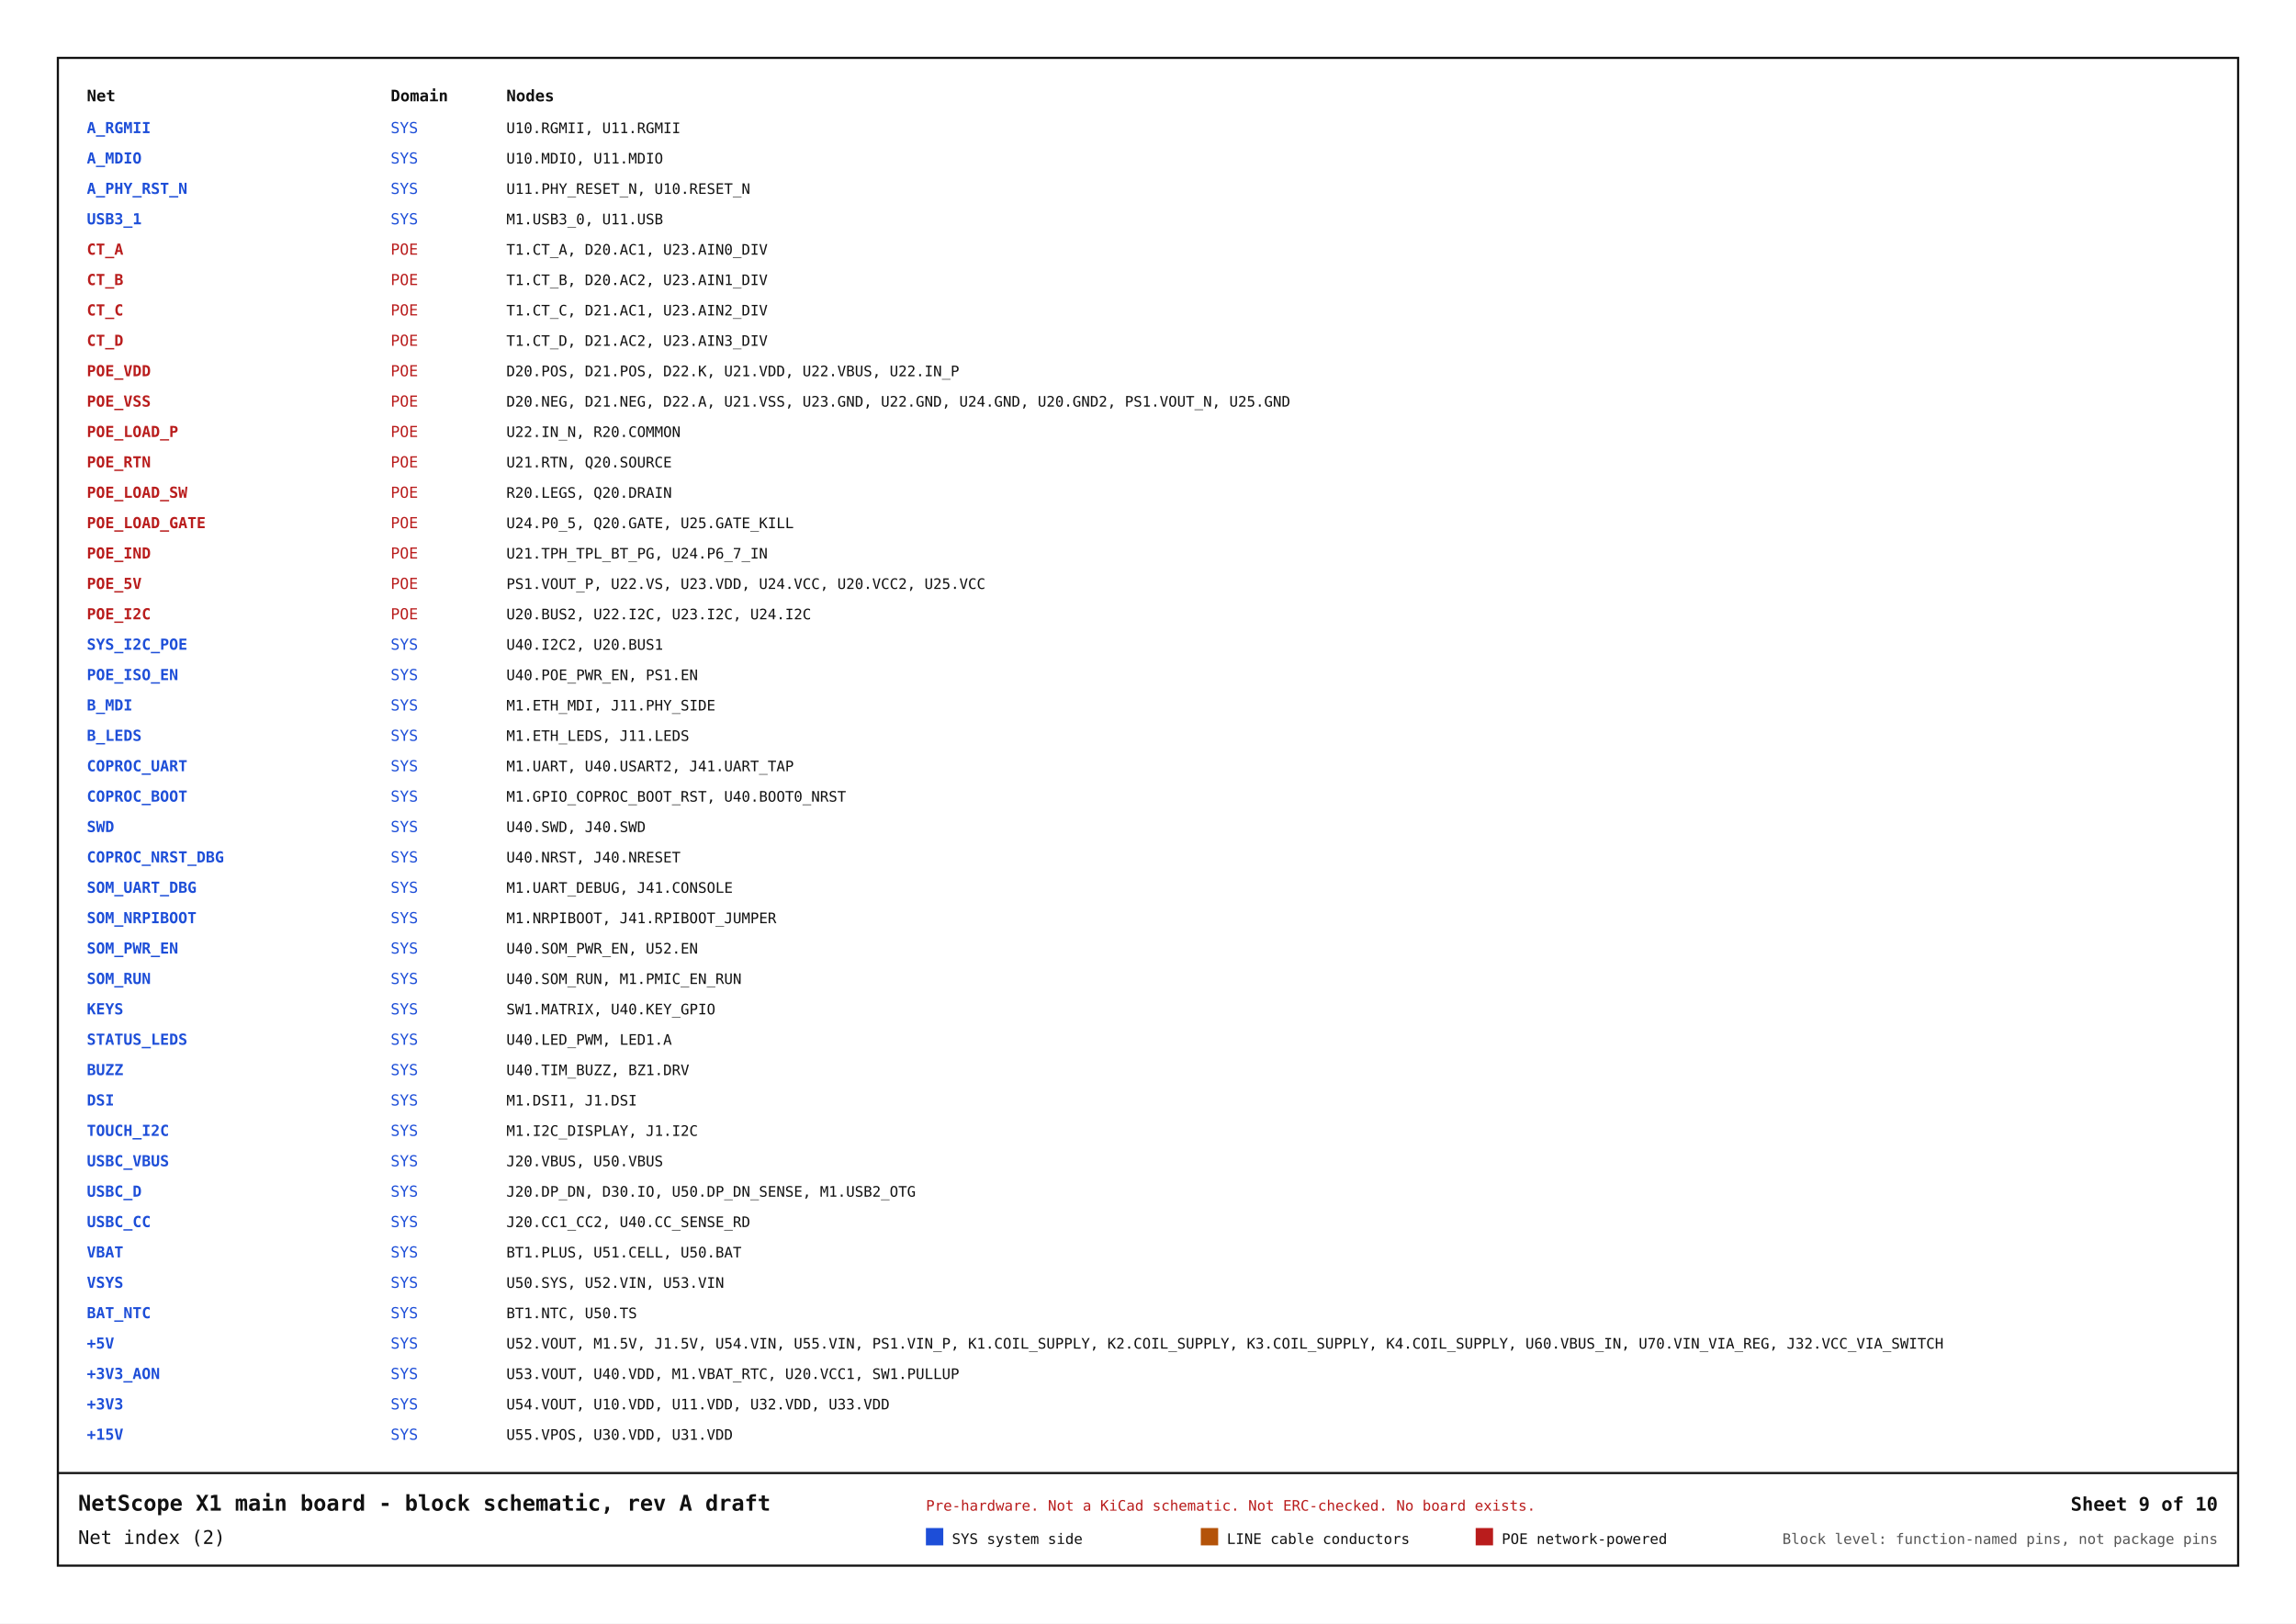
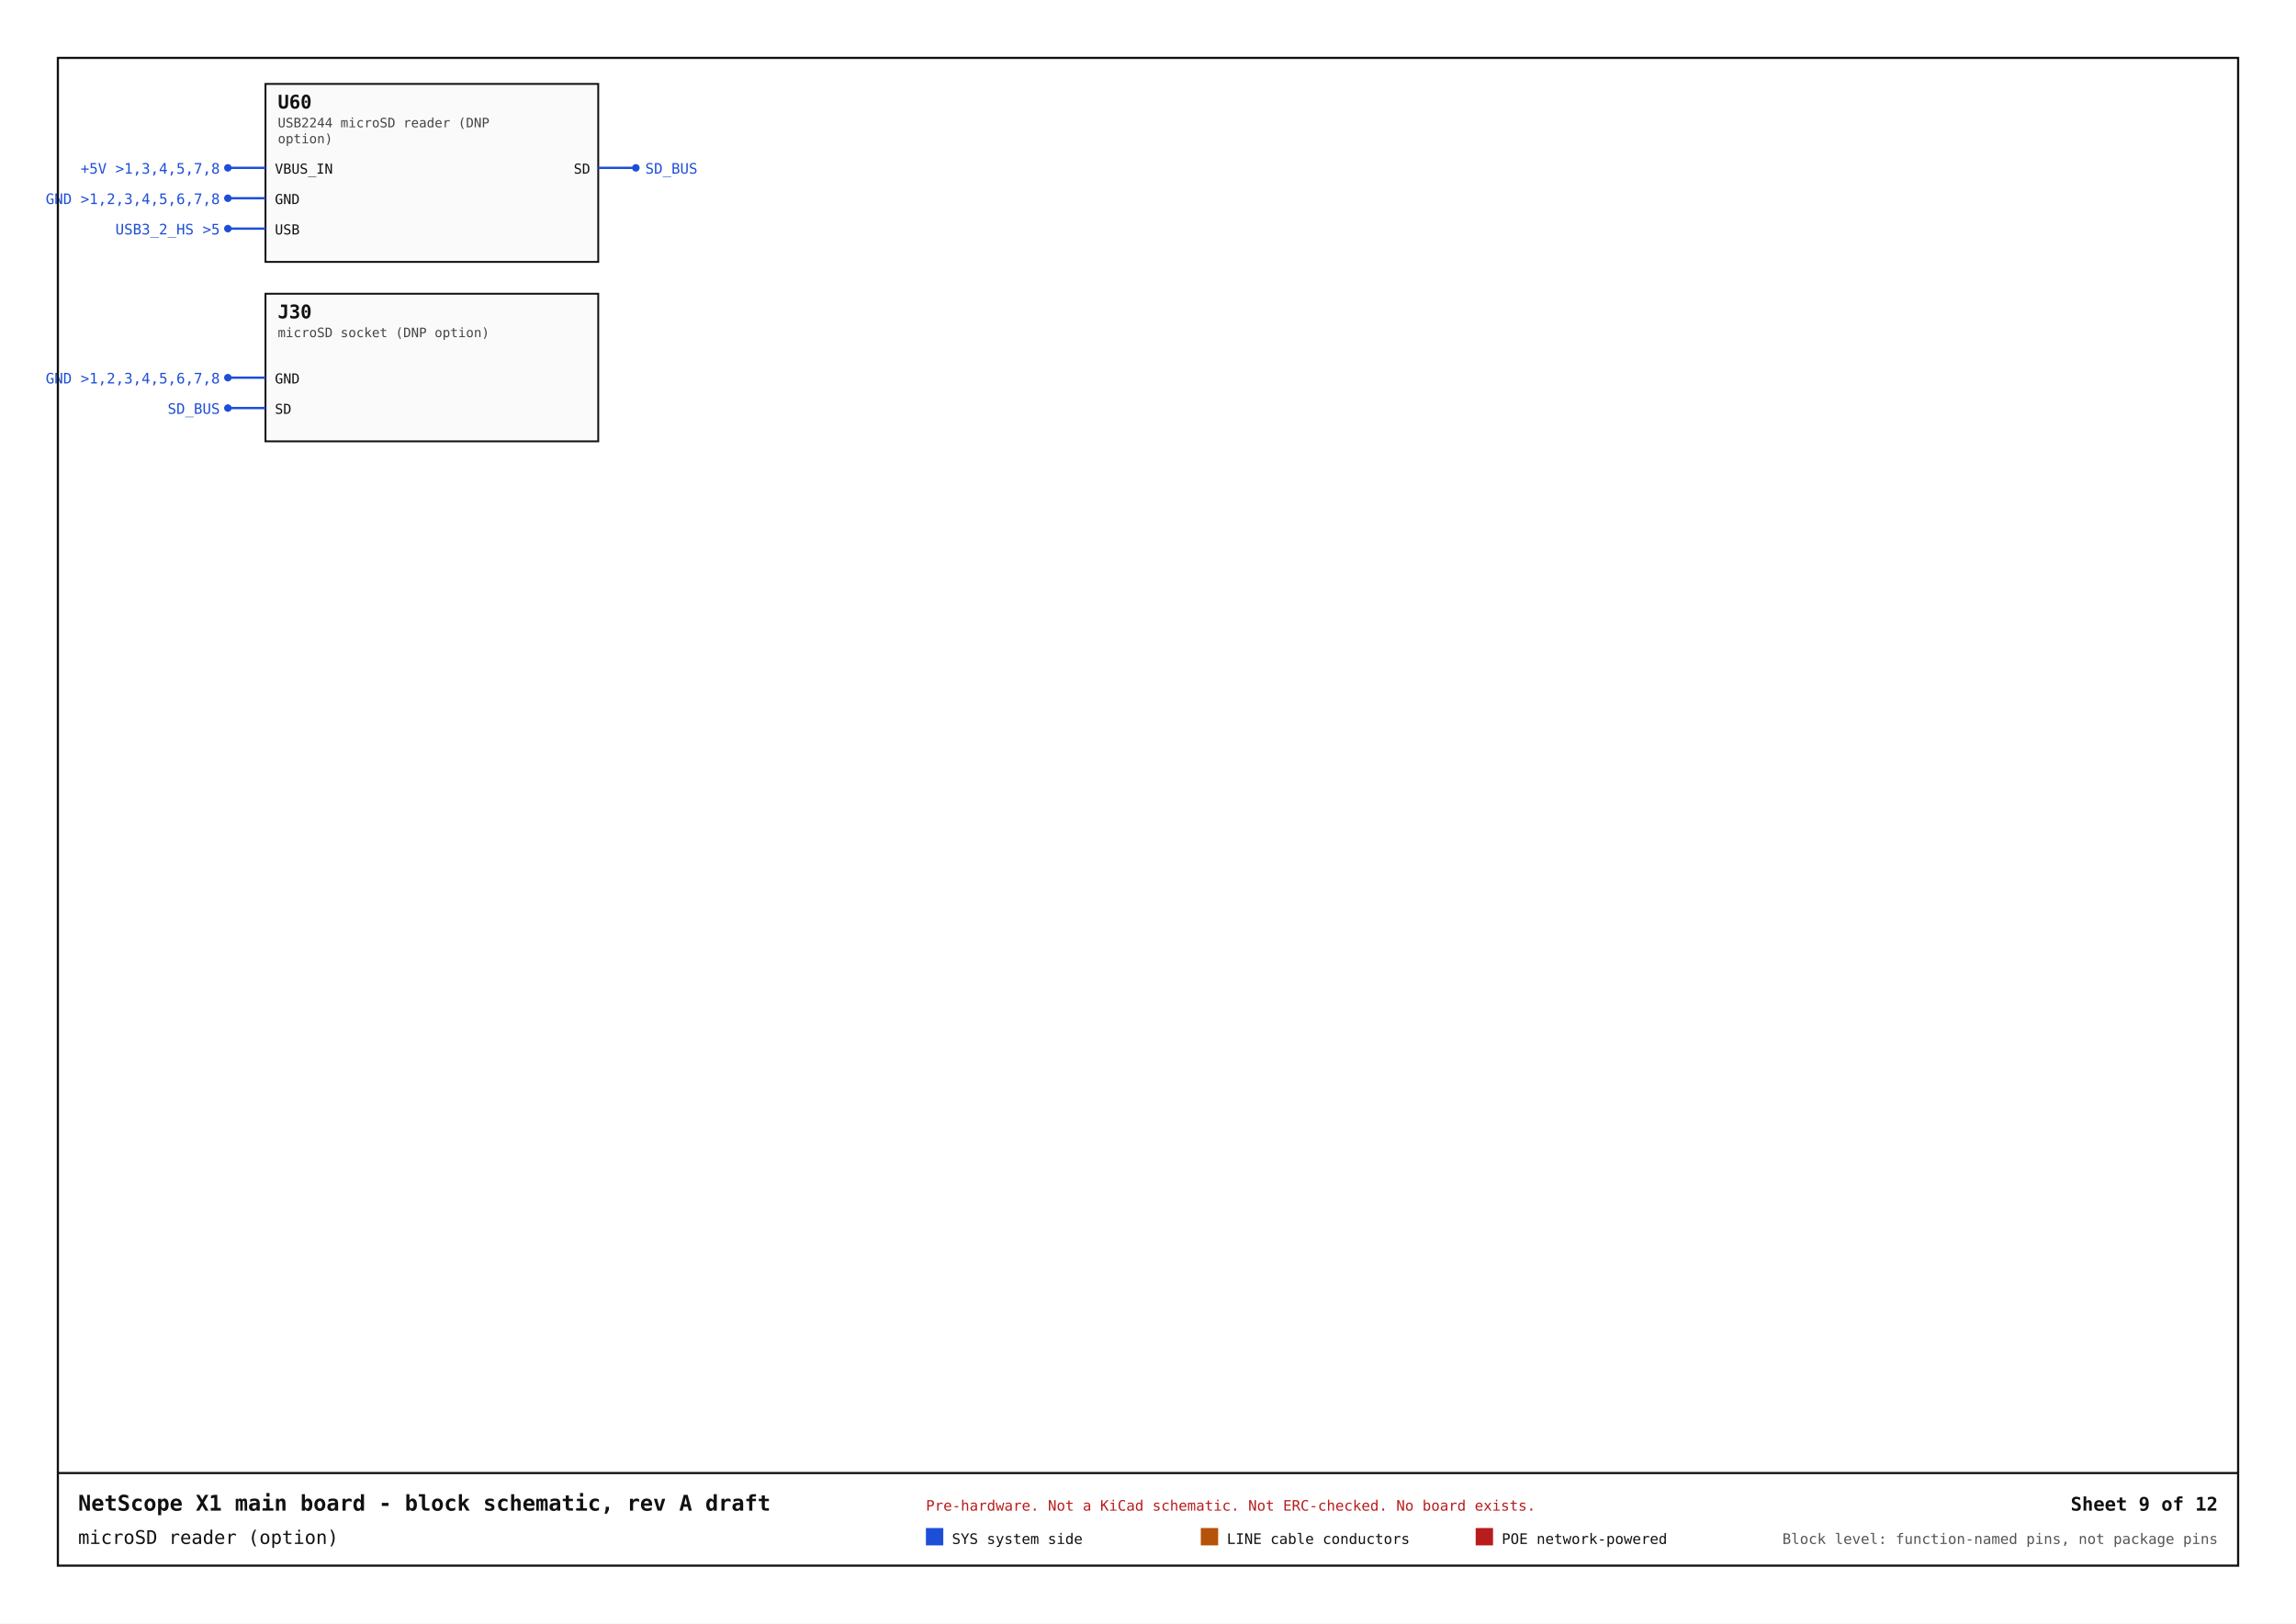
<svg xmlns="http://www.w3.org/2000/svg" viewBox="0 0 1587 1122" width="1587" height="1122">
  <rect width="1587" height="1122" fill="#fff" />
-   <text x="60" y="70" font-size="11" fill="#111" text-anchor="start" font-weight="bold" font-family="DejaVu Sans Mono, Menlo, Consolas, monospace">Net</text>
-   <text x="270" y="70" font-size="11" fill="#111" text-anchor="start" font-weight="bold" font-family="DejaVu Sans Mono, Menlo, Consolas, monospace">Domain</text>
-   <text x="350" y="70" font-size="11" fill="#111" text-anchor="start" font-weight="bold" font-family="DejaVu Sans Mono, Menlo, Consolas, monospace">Nodes</text>
-   <text x="60" y="92" font-size="10.5" fill="#1d4ed8" text-anchor="start" font-weight="bold" font-family="DejaVu Sans Mono, Menlo, Consolas, monospace">A_RGMII</text>
-   <text x="270" y="92" font-size="10.5" fill="#1d4ed8" text-anchor="start" font-weight="normal" font-family="DejaVu Sans Mono, Menlo, Consolas, monospace">SYS</text>
-   <text x="350" y="92" font-size="10" fill="#111" text-anchor="start" font-weight="normal" font-family="DejaVu Sans Mono, Menlo, Consolas, monospace">U10.RGMII, U11.RGMII</text>
-   <text x="60" y="113" font-size="10.5" fill="#1d4ed8" text-anchor="start" font-weight="bold" font-family="DejaVu Sans Mono, Menlo, Consolas, monospace">A_MDIO</text>
-   <text x="270" y="113" font-size="10.5" fill="#1d4ed8" text-anchor="start" font-weight="normal" font-family="DejaVu Sans Mono, Menlo, Consolas, monospace">SYS</text>
-   <text x="350" y="113" font-size="10" fill="#111" text-anchor="start" font-weight="normal" font-family="DejaVu Sans Mono, Menlo, Consolas, monospace">U10.MDIO, U11.MDIO</text>
-   <text x="60" y="134" font-size="10.5" fill="#1d4ed8" text-anchor="start" font-weight="bold" font-family="DejaVu Sans Mono, Menlo, Consolas, monospace">A_PHY_RST_N</text>
-   <text x="270" y="134" font-size="10.5" fill="#1d4ed8" text-anchor="start" font-weight="normal" font-family="DejaVu Sans Mono, Menlo, Consolas, monospace">SYS</text>
-   <text x="350" y="134" font-size="10" fill="#111" text-anchor="start" font-weight="normal" font-family="DejaVu Sans Mono, Menlo, Consolas, monospace">U11.PHY_RESET_N, U10.RESET_N</text>
-   <text x="60" y="155" font-size="10.5" fill="#1d4ed8" text-anchor="start" font-weight="bold" font-family="DejaVu Sans Mono, Menlo, Consolas, monospace">USB3_1</text>
-   <text x="270" y="155" font-size="10.5" fill="#1d4ed8" text-anchor="start" font-weight="normal" font-family="DejaVu Sans Mono, Menlo, Consolas, monospace">SYS</text>
-   <text x="350" y="155" font-size="10" fill="#111" text-anchor="start" font-weight="normal" font-family="DejaVu Sans Mono, Menlo, Consolas, monospace">M1.USB3_0, U11.USB</text>
-   <text x="60" y="176" font-size="10.5" fill="#b91c1c" text-anchor="start" font-weight="bold" font-family="DejaVu Sans Mono, Menlo, Consolas, monospace">CT_A</text>
-   <text x="270" y="176" font-size="10.5" fill="#b91c1c" text-anchor="start" font-weight="normal" font-family="DejaVu Sans Mono, Menlo, Consolas, monospace">POE</text>
-   <text x="350" y="176" font-size="10" fill="#111" text-anchor="start" font-weight="normal" font-family="DejaVu Sans Mono, Menlo, Consolas, monospace">T1.CT_A, D20.AC1, U23.AIN0_DIV</text>
-   <text x="60" y="197" font-size="10.5" fill="#b91c1c" text-anchor="start" font-weight="bold" font-family="DejaVu Sans Mono, Menlo, Consolas, monospace">CT_B</text>
-   <text x="270" y="197" font-size="10.5" fill="#b91c1c" text-anchor="start" font-weight="normal" font-family="DejaVu Sans Mono, Menlo, Consolas, monospace">POE</text>
-   <text x="350" y="197" font-size="10" fill="#111" text-anchor="start" font-weight="normal" font-family="DejaVu Sans Mono, Menlo, Consolas, monospace">T1.CT_B, D20.AC2, U23.AIN1_DIV</text>
-   <text x="60" y="218" font-size="10.5" fill="#b91c1c" text-anchor="start" font-weight="bold" font-family="DejaVu Sans Mono, Menlo, Consolas, monospace">CT_C</text>
-   <text x="270" y="218" font-size="10.5" fill="#b91c1c" text-anchor="start" font-weight="normal" font-family="DejaVu Sans Mono, Menlo, Consolas, monospace">POE</text>
-   <text x="350" y="218" font-size="10" fill="#111" text-anchor="start" font-weight="normal" font-family="DejaVu Sans Mono, Menlo, Consolas, monospace">T1.CT_C, D21.AC1, U23.AIN2_DIV</text>
-   <text x="60" y="239" font-size="10.5" fill="#b91c1c" text-anchor="start" font-weight="bold" font-family="DejaVu Sans Mono, Menlo, Consolas, monospace">CT_D</text>
-   <text x="270" y="239" font-size="10.5" fill="#b91c1c" text-anchor="start" font-weight="normal" font-family="DejaVu Sans Mono, Menlo, Consolas, monospace">POE</text>
-   <text x="350" y="239" font-size="10" fill="#111" text-anchor="start" font-weight="normal" font-family="DejaVu Sans Mono, Menlo, Consolas, monospace">T1.CT_D, D21.AC2, U23.AIN3_DIV</text>
-   <text x="60" y="260" font-size="10.5" fill="#b91c1c" text-anchor="start" font-weight="bold" font-family="DejaVu Sans Mono, Menlo, Consolas, monospace">POE_VDD</text>
-   <text x="270" y="260" font-size="10.5" fill="#b91c1c" text-anchor="start" font-weight="normal" font-family="DejaVu Sans Mono, Menlo, Consolas, monospace">POE</text>
-   <text x="350" y="260" font-size="10" fill="#111" text-anchor="start" font-weight="normal" font-family="DejaVu Sans Mono, Menlo, Consolas, monospace">D20.POS, D21.POS, D22.K, U21.VDD, U22.VBUS, U22.IN_P</text>
-   <text x="60" y="281" font-size="10.5" fill="#b91c1c" text-anchor="start" font-weight="bold" font-family="DejaVu Sans Mono, Menlo, Consolas, monospace">POE_VSS</text>
-   <text x="270" y="281" font-size="10.5" fill="#b91c1c" text-anchor="start" font-weight="normal" font-family="DejaVu Sans Mono, Menlo, Consolas, monospace">POE</text>
-   <text x="350" y="281" font-size="10" fill="#111" text-anchor="start" font-weight="normal" font-family="DejaVu Sans Mono, Menlo, Consolas, monospace">D20.NEG, D21.NEG, D22.A, U21.VSS, U23.GND, U22.GND, U24.GND, U20.GND2, PS1.VOUT_N, U25.GND</text>
-   <text x="60" y="302" font-size="10.5" fill="#b91c1c" text-anchor="start" font-weight="bold" font-family="DejaVu Sans Mono, Menlo, Consolas, monospace">POE_LOAD_P</text>
-   <text x="270" y="302" font-size="10.5" fill="#b91c1c" text-anchor="start" font-weight="normal" font-family="DejaVu Sans Mono, Menlo, Consolas, monospace">POE</text>
-   <text x="350" y="302" font-size="10" fill="#111" text-anchor="start" font-weight="normal" font-family="DejaVu Sans Mono, Menlo, Consolas, monospace">U22.IN_N, R20.COMMON</text>
-   <text x="60" y="323" font-size="10.5" fill="#b91c1c" text-anchor="start" font-weight="bold" font-family="DejaVu Sans Mono, Menlo, Consolas, monospace">POE_RTN</text>
-   <text x="270" y="323" font-size="10.5" fill="#b91c1c" text-anchor="start" font-weight="normal" font-family="DejaVu Sans Mono, Menlo, Consolas, monospace">POE</text>
-   <text x="350" y="323" font-size="10" fill="#111" text-anchor="start" font-weight="normal" font-family="DejaVu Sans Mono, Menlo, Consolas, monospace">U21.RTN, Q20.SOURCE</text>
-   <text x="60" y="344" font-size="10.5" fill="#b91c1c" text-anchor="start" font-weight="bold" font-family="DejaVu Sans Mono, Menlo, Consolas, monospace">POE_LOAD_SW</text>
-   <text x="270" y="344" font-size="10.5" fill="#b91c1c" text-anchor="start" font-weight="normal" font-family="DejaVu Sans Mono, Menlo, Consolas, monospace">POE</text>
-   <text x="350" y="344" font-size="10" fill="#111" text-anchor="start" font-weight="normal" font-family="DejaVu Sans Mono, Menlo, Consolas, monospace">R20.LEGS, Q20.DRAIN</text>
-   <text x="60" y="365" font-size="10.5" fill="#b91c1c" text-anchor="start" font-weight="bold" font-family="DejaVu Sans Mono, Menlo, Consolas, monospace">POE_LOAD_GATE</text>
-   <text x="270" y="365" font-size="10.5" fill="#b91c1c" text-anchor="start" font-weight="normal" font-family="DejaVu Sans Mono, Menlo, Consolas, monospace">POE</text>
-   <text x="350" y="365" font-size="10" fill="#111" text-anchor="start" font-weight="normal" font-family="DejaVu Sans Mono, Menlo, Consolas, monospace">U24.P0_5, Q20.GATE, U25.GATE_KILL</text>
-   <text x="60" y="386" font-size="10.5" fill="#b91c1c" text-anchor="start" font-weight="bold" font-family="DejaVu Sans Mono, Menlo, Consolas, monospace">POE_IND</text>
-   <text x="270" y="386" font-size="10.5" fill="#b91c1c" text-anchor="start" font-weight="normal" font-family="DejaVu Sans Mono, Menlo, Consolas, monospace">POE</text>
-   <text x="350" y="386" font-size="10" fill="#111" text-anchor="start" font-weight="normal" font-family="DejaVu Sans Mono, Menlo, Consolas, monospace">U21.TPH_TPL_BT_PG, U24.P6_7_IN</text>
-   <text x="60" y="407" font-size="10.5" fill="#b91c1c" text-anchor="start" font-weight="bold" font-family="DejaVu Sans Mono, Menlo, Consolas, monospace">POE_5V</text>
-   <text x="270" y="407" font-size="10.5" fill="#b91c1c" text-anchor="start" font-weight="normal" font-family="DejaVu Sans Mono, Menlo, Consolas, monospace">POE</text>
-   <text x="350" y="407" font-size="10" fill="#111" text-anchor="start" font-weight="normal" font-family="DejaVu Sans Mono, Menlo, Consolas, monospace">PS1.VOUT_P, U22.VS, U23.VDD, U24.VCC, U20.VCC2, U25.VCC</text>
-   <text x="60" y="428" font-size="10.5" fill="#b91c1c" text-anchor="start" font-weight="bold" font-family="DejaVu Sans Mono, Menlo, Consolas, monospace">POE_I2C</text>
-   <text x="270" y="428" font-size="10.5" fill="#b91c1c" text-anchor="start" font-weight="normal" font-family="DejaVu Sans Mono, Menlo, Consolas, monospace">POE</text>
-   <text x="350" y="428" font-size="10" fill="#111" text-anchor="start" font-weight="normal" font-family="DejaVu Sans Mono, Menlo, Consolas, monospace">U20.BUS2, U22.I2C, U23.I2C, U24.I2C</text>
-   <text x="60" y="449" font-size="10.5" fill="#1d4ed8" text-anchor="start" font-weight="bold" font-family="DejaVu Sans Mono, Menlo, Consolas, monospace">SYS_I2C_POE</text>
-   <text x="270" y="449" font-size="10.5" fill="#1d4ed8" text-anchor="start" font-weight="normal" font-family="DejaVu Sans Mono, Menlo, Consolas, monospace">SYS</text>
-   <text x="350" y="449" font-size="10" fill="#111" text-anchor="start" font-weight="normal" font-family="DejaVu Sans Mono, Menlo, Consolas, monospace">U40.I2C2, U20.BUS1</text>
-   <text x="60" y="470" font-size="10.5" fill="#1d4ed8" text-anchor="start" font-weight="bold" font-family="DejaVu Sans Mono, Menlo, Consolas, monospace">POE_ISO_EN</text>
-   <text x="270" y="470" font-size="10.5" fill="#1d4ed8" text-anchor="start" font-weight="normal" font-family="DejaVu Sans Mono, Menlo, Consolas, monospace">SYS</text>
-   <text x="350" y="470" font-size="10" fill="#111" text-anchor="start" font-weight="normal" font-family="DejaVu Sans Mono, Menlo, Consolas, monospace">U40.POE_PWR_EN, PS1.EN</text>
-   <text x="60" y="491" font-size="10.5" fill="#1d4ed8" text-anchor="start" font-weight="bold" font-family="DejaVu Sans Mono, Menlo, Consolas, monospace">B_MDI</text>
-   <text x="270" y="491" font-size="10.5" fill="#1d4ed8" text-anchor="start" font-weight="normal" font-family="DejaVu Sans Mono, Menlo, Consolas, monospace">SYS</text>
-   <text x="350" y="491" font-size="10" fill="#111" text-anchor="start" font-weight="normal" font-family="DejaVu Sans Mono, Menlo, Consolas, monospace">M1.ETH_MDI, J11.PHY_SIDE</text>
-   <text x="60" y="512" font-size="10.5" fill="#1d4ed8" text-anchor="start" font-weight="bold" font-family="DejaVu Sans Mono, Menlo, Consolas, monospace">B_LEDS</text>
-   <text x="270" y="512" font-size="10.5" fill="#1d4ed8" text-anchor="start" font-weight="normal" font-family="DejaVu Sans Mono, Menlo, Consolas, monospace">SYS</text>
-   <text x="350" y="512" font-size="10" fill="#111" text-anchor="start" font-weight="normal" font-family="DejaVu Sans Mono, Menlo, Consolas, monospace">M1.ETH_LEDS, J11.LEDS</text>
-   <text x="60" y="533" font-size="10.5" fill="#1d4ed8" text-anchor="start" font-weight="bold" font-family="DejaVu Sans Mono, Menlo, Consolas, monospace">COPROC_UART</text>
-   <text x="270" y="533" font-size="10.5" fill="#1d4ed8" text-anchor="start" font-weight="normal" font-family="DejaVu Sans Mono, Menlo, Consolas, monospace">SYS</text>
-   <text x="350" y="533" font-size="10" fill="#111" text-anchor="start" font-weight="normal" font-family="DejaVu Sans Mono, Menlo, Consolas, monospace">M1.UART, U40.USART2, J41.UART_TAP</text>
-   <text x="60" y="554" font-size="10.5" fill="#1d4ed8" text-anchor="start" font-weight="bold" font-family="DejaVu Sans Mono, Menlo, Consolas, monospace">COPROC_BOOT</text>
-   <text x="270" y="554" font-size="10.5" fill="#1d4ed8" text-anchor="start" font-weight="normal" font-family="DejaVu Sans Mono, Menlo, Consolas, monospace">SYS</text>
-   <text x="350" y="554" font-size="10" fill="#111" text-anchor="start" font-weight="normal" font-family="DejaVu Sans Mono, Menlo, Consolas, monospace">M1.GPIO_COPROC_BOOT_RST, U40.BOOT0_NRST</text>
-   <text x="60" y="575" font-size="10.5" fill="#1d4ed8" text-anchor="start" font-weight="bold" font-family="DejaVu Sans Mono, Menlo, Consolas, monospace">SWD</text>
-   <text x="270" y="575" font-size="10.5" fill="#1d4ed8" text-anchor="start" font-weight="normal" font-family="DejaVu Sans Mono, Menlo, Consolas, monospace">SYS</text>
-   <text x="350" y="575" font-size="10" fill="#111" text-anchor="start" font-weight="normal" font-family="DejaVu Sans Mono, Menlo, Consolas, monospace">U40.SWD, J40.SWD</text>
-   <text x="60" y="596" font-size="10.5" fill="#1d4ed8" text-anchor="start" font-weight="bold" font-family="DejaVu Sans Mono, Menlo, Consolas, monospace">COPROC_NRST_DBG</text>
-   <text x="270" y="596" font-size="10.5" fill="#1d4ed8" text-anchor="start" font-weight="normal" font-family="DejaVu Sans Mono, Menlo, Consolas, monospace">SYS</text>
-   <text x="350" y="596" font-size="10" fill="#111" text-anchor="start" font-weight="normal" font-family="DejaVu Sans Mono, Menlo, Consolas, monospace">U40.NRST, J40.NRESET</text>
-   <text x="60" y="617" font-size="10.5" fill="#1d4ed8" text-anchor="start" font-weight="bold" font-family="DejaVu Sans Mono, Menlo, Consolas, monospace">SOM_UART_DBG</text>
-   <text x="270" y="617" font-size="10.5" fill="#1d4ed8" text-anchor="start" font-weight="normal" font-family="DejaVu Sans Mono, Menlo, Consolas, monospace">SYS</text>
-   <text x="350" y="617" font-size="10" fill="#111" text-anchor="start" font-weight="normal" font-family="DejaVu Sans Mono, Menlo, Consolas, monospace">M1.UART_DEBUG, J41.CONSOLE</text>
-   <text x="60" y="638" font-size="10.5" fill="#1d4ed8" text-anchor="start" font-weight="bold" font-family="DejaVu Sans Mono, Menlo, Consolas, monospace">SOM_NRPIBOOT</text>
-   <text x="270" y="638" font-size="10.5" fill="#1d4ed8" text-anchor="start" font-weight="normal" font-family="DejaVu Sans Mono, Menlo, Consolas, monospace">SYS</text>
-   <text x="350" y="638" font-size="10" fill="#111" text-anchor="start" font-weight="normal" font-family="DejaVu Sans Mono, Menlo, Consolas, monospace">M1.NRPIBOOT, J41.RPIBOOT_JUMPER</text>
-   <text x="60" y="659" font-size="10.5" fill="#1d4ed8" text-anchor="start" font-weight="bold" font-family="DejaVu Sans Mono, Menlo, Consolas, monospace">SOM_PWR_EN</text>
-   <text x="270" y="659" font-size="10.5" fill="#1d4ed8" text-anchor="start" font-weight="normal" font-family="DejaVu Sans Mono, Menlo, Consolas, monospace">SYS</text>
-   <text x="350" y="659" font-size="10" fill="#111" text-anchor="start" font-weight="normal" font-family="DejaVu Sans Mono, Menlo, Consolas, monospace">U40.SOM_PWR_EN, U52.EN</text>
-   <text x="60" y="680" font-size="10.5" fill="#1d4ed8" text-anchor="start" font-weight="bold" font-family="DejaVu Sans Mono, Menlo, Consolas, monospace">SOM_RUN</text>
-   <text x="270" y="680" font-size="10.5" fill="#1d4ed8" text-anchor="start" font-weight="normal" font-family="DejaVu Sans Mono, Menlo, Consolas, monospace">SYS</text>
-   <text x="350" y="680" font-size="10" fill="#111" text-anchor="start" font-weight="normal" font-family="DejaVu Sans Mono, Menlo, Consolas, monospace">U40.SOM_RUN, M1.PMIC_EN_RUN</text>
-   <text x="60" y="701" font-size="10.5" fill="#1d4ed8" text-anchor="start" font-weight="bold" font-family="DejaVu Sans Mono, Menlo, Consolas, monospace">KEYS</text>
-   <text x="270" y="701" font-size="10.5" fill="#1d4ed8" text-anchor="start" font-weight="normal" font-family="DejaVu Sans Mono, Menlo, Consolas, monospace">SYS</text>
-   <text x="350" y="701" font-size="10" fill="#111" text-anchor="start" font-weight="normal" font-family="DejaVu Sans Mono, Menlo, Consolas, monospace">SW1.MATRIX, U40.KEY_GPIO</text>
-   <text x="60" y="722" font-size="10.5" fill="#1d4ed8" text-anchor="start" font-weight="bold" font-family="DejaVu Sans Mono, Menlo, Consolas, monospace">STATUS_LEDS</text>
-   <text x="270" y="722" font-size="10.5" fill="#1d4ed8" text-anchor="start" font-weight="normal" font-family="DejaVu Sans Mono, Menlo, Consolas, monospace">SYS</text>
-   <text x="350" y="722" font-size="10" fill="#111" text-anchor="start" font-weight="normal" font-family="DejaVu Sans Mono, Menlo, Consolas, monospace">U40.LED_PWM, LED1.A</text>
-   <text x="60" y="743" font-size="10.5" fill="#1d4ed8" text-anchor="start" font-weight="bold" font-family="DejaVu Sans Mono, Menlo, Consolas, monospace">BUZZ</text>
-   <text x="270" y="743" font-size="10.5" fill="#1d4ed8" text-anchor="start" font-weight="normal" font-family="DejaVu Sans Mono, Menlo, Consolas, monospace">SYS</text>
-   <text x="350" y="743" font-size="10" fill="#111" text-anchor="start" font-weight="normal" font-family="DejaVu Sans Mono, Menlo, Consolas, monospace">U40.TIM_BUZZ, BZ1.DRV</text>
-   <text x="60" y="764" font-size="10.5" fill="#1d4ed8" text-anchor="start" font-weight="bold" font-family="DejaVu Sans Mono, Menlo, Consolas, monospace">DSI</text>
-   <text x="270" y="764" font-size="10.5" fill="#1d4ed8" text-anchor="start" font-weight="normal" font-family="DejaVu Sans Mono, Menlo, Consolas, monospace">SYS</text>
-   <text x="350" y="764" font-size="10" fill="#111" text-anchor="start" font-weight="normal" font-family="DejaVu Sans Mono, Menlo, Consolas, monospace">M1.DSI1, J1.DSI</text>
-   <text x="60" y="785" font-size="10.5" fill="#1d4ed8" text-anchor="start" font-weight="bold" font-family="DejaVu Sans Mono, Menlo, Consolas, monospace">TOUCH_I2C</text>
-   <text x="270" y="785" font-size="10.5" fill="#1d4ed8" text-anchor="start" font-weight="normal" font-family="DejaVu Sans Mono, Menlo, Consolas, monospace">SYS</text>
-   <text x="350" y="785" font-size="10" fill="#111" text-anchor="start" font-weight="normal" font-family="DejaVu Sans Mono, Menlo, Consolas, monospace">M1.I2C_DISPLAY, J1.I2C</text>
-   <text x="60" y="806" font-size="10.5" fill="#1d4ed8" text-anchor="start" font-weight="bold" font-family="DejaVu Sans Mono, Menlo, Consolas, monospace">USBC_VBUS</text>
-   <text x="270" y="806" font-size="10.5" fill="#1d4ed8" text-anchor="start" font-weight="normal" font-family="DejaVu Sans Mono, Menlo, Consolas, monospace">SYS</text>
-   <text x="350" y="806" font-size="10" fill="#111" text-anchor="start" font-weight="normal" font-family="DejaVu Sans Mono, Menlo, Consolas, monospace">J20.VBUS, U50.VBUS</text>
-   <text x="60" y="827" font-size="10.5" fill="#1d4ed8" text-anchor="start" font-weight="bold" font-family="DejaVu Sans Mono, Menlo, Consolas, monospace">USBC_D</text>
-   <text x="270" y="827" font-size="10.5" fill="#1d4ed8" text-anchor="start" font-weight="normal" font-family="DejaVu Sans Mono, Menlo, Consolas, monospace">SYS</text>
-   <text x="350" y="827" font-size="10" fill="#111" text-anchor="start" font-weight="normal" font-family="DejaVu Sans Mono, Menlo, Consolas, monospace">J20.DP_DN, D30.IO, U50.DP_DN_SENSE, M1.USB2_OTG</text>
-   <text x="60" y="848" font-size="10.5" fill="#1d4ed8" text-anchor="start" font-weight="bold" font-family="DejaVu Sans Mono, Menlo, Consolas, monospace">USBC_CC</text>
-   <text x="270" y="848" font-size="10.5" fill="#1d4ed8" text-anchor="start" font-weight="normal" font-family="DejaVu Sans Mono, Menlo, Consolas, monospace">SYS</text>
-   <text x="350" y="848" font-size="10" fill="#111" text-anchor="start" font-weight="normal" font-family="DejaVu Sans Mono, Menlo, Consolas, monospace">J20.CC1_CC2, U40.CC_SENSE_RD</text>
-   <text x="60" y="869" font-size="10.5" fill="#1d4ed8" text-anchor="start" font-weight="bold" font-family="DejaVu Sans Mono, Menlo, Consolas, monospace">VBAT</text>
-   <text x="270" y="869" font-size="10.5" fill="#1d4ed8" text-anchor="start" font-weight="normal" font-family="DejaVu Sans Mono, Menlo, Consolas, monospace">SYS</text>
-   <text x="350" y="869" font-size="10" fill="#111" text-anchor="start" font-weight="normal" font-family="DejaVu Sans Mono, Menlo, Consolas, monospace">BT1.PLUS, U51.CELL, U50.BAT</text>
-   <text x="60" y="890" font-size="10.5" fill="#1d4ed8" text-anchor="start" font-weight="bold" font-family="DejaVu Sans Mono, Menlo, Consolas, monospace">VSYS</text>
-   <text x="270" y="890" font-size="10.5" fill="#1d4ed8" text-anchor="start" font-weight="normal" font-family="DejaVu Sans Mono, Menlo, Consolas, monospace">SYS</text>
-   <text x="350" y="890" font-size="10" fill="#111" text-anchor="start" font-weight="normal" font-family="DejaVu Sans Mono, Menlo, Consolas, monospace">U50.SYS, U52.VIN, U53.VIN</text>
-   <text x="60" y="911" font-size="10.5" fill="#1d4ed8" text-anchor="start" font-weight="bold" font-family="DejaVu Sans Mono, Menlo, Consolas, monospace">BAT_NTC</text>
-   <text x="270" y="911" font-size="10.5" fill="#1d4ed8" text-anchor="start" font-weight="normal" font-family="DejaVu Sans Mono, Menlo, Consolas, monospace">SYS</text>
-   <text x="350" y="911" font-size="10" fill="#111" text-anchor="start" font-weight="normal" font-family="DejaVu Sans Mono, Menlo, Consolas, monospace">BT1.NTC, U50.TS</text>
-   <text x="60" y="932" font-size="10.5" fill="#1d4ed8" text-anchor="start" font-weight="bold" font-family="DejaVu Sans Mono, Menlo, Consolas, monospace">+5V</text>
-   <text x="270" y="932" font-size="10.5" fill="#1d4ed8" text-anchor="start" font-weight="normal" font-family="DejaVu Sans Mono, Menlo, Consolas, monospace">SYS</text>
-   <text x="350" y="932" font-size="10" fill="#111" text-anchor="start" font-weight="normal" font-family="DejaVu Sans Mono, Menlo, Consolas, monospace">U52.VOUT, M1.5V, J1.5V, U54.VIN, U55.VIN, PS1.VIN_P, K1.COIL_SUPPLY, K2.COIL_SUPPLY, K3.COIL_SUPPLY, K4.COIL_SUPPLY, U60.VBUS_IN, U70.VIN_VIA_REG, J32.VCC_VIA_SWITCH</text>
-   <text x="60" y="953" font-size="10.5" fill="#1d4ed8" text-anchor="start" font-weight="bold" font-family="DejaVu Sans Mono, Menlo, Consolas, monospace">+3V3_AON</text>
-   <text x="270" y="953" font-size="10.5" fill="#1d4ed8" text-anchor="start" font-weight="normal" font-family="DejaVu Sans Mono, Menlo, Consolas, monospace">SYS</text>
-   <text x="350" y="953" font-size="10" fill="#111" text-anchor="start" font-weight="normal" font-family="DejaVu Sans Mono, Menlo, Consolas, monospace">U53.VOUT, U40.VDD, M1.VBAT_RTC, U20.VCC1, SW1.PULLUP</text>
-   <text x="60" y="974" font-size="10.5" fill="#1d4ed8" text-anchor="start" font-weight="bold" font-family="DejaVu Sans Mono, Menlo, Consolas, monospace">+3V3</text>
-   <text x="270" y="974" font-size="10.5" fill="#1d4ed8" text-anchor="start" font-weight="normal" font-family="DejaVu Sans Mono, Menlo, Consolas, monospace">SYS</text>
-   <text x="350" y="974" font-size="10" fill="#111" text-anchor="start" font-weight="normal" font-family="DejaVu Sans Mono, Menlo, Consolas, monospace">U54.VOUT, U10.VDD, U11.VDD, U32.VDD, U33.VDD</text>
-   <text x="60" y="995" font-size="10.5" fill="#1d4ed8" text-anchor="start" font-weight="bold" font-family="DejaVu Sans Mono, Menlo, Consolas, monospace">+15V</text>
-   <text x="270" y="995" font-size="10.5" fill="#1d4ed8" text-anchor="start" font-weight="normal" font-family="DejaVu Sans Mono, Menlo, Consolas, monospace">SYS</text>
-   <text x="350" y="995" font-size="10" fill="#111" text-anchor="start" font-weight="normal" font-family="DejaVu Sans Mono, Menlo, Consolas, monospace">U55.VPOS, U30.VDD, U31.VDD</text>
+   <rect x="183.5" y="58" width="230" height="123" fill="#fafafa" stroke="#111" stroke-width="1.3" />
+   <text x="192" y="75" font-size="13" fill="#111" text-anchor="start" font-weight="bold" font-family="DejaVu Sans Mono, Menlo, Consolas, monospace">U60</text>
+   <text x="192" y="88" font-size="9" fill="#444" text-anchor="start" font-weight="normal" font-family="DejaVu Sans Mono, Menlo, Consolas, monospace">USB2244 microSD reader (DNP</text>
+   <text x="192" y="99" font-size="9" fill="#444" text-anchor="start" font-weight="normal" font-family="DejaVu Sans Mono, Menlo, Consolas, monospace">option)</text>
+   <line x1="157.5" y1="116" x2="183.5" y2="116" stroke="#1d4ed8" stroke-width="1.6" />
+   <circle cx="157.5" cy="116" r="2.6" fill="#1d4ed8" />
+   <text x="152" y="120" font-size="10" fill="#1d4ed8" text-anchor="end" font-weight="normal" font-family="DejaVu Sans Mono, Menlo, Consolas, monospace">+5V &gt;1,3,4,5,7,8</text>
+   <text x="190" y="120" font-size="9.5" fill="#111" text-anchor="start" font-weight="normal" font-family="DejaVu Sans Mono, Menlo, Consolas, monospace">VBUS_IN</text>
+   <line x1="157.5" y1="137" x2="183.5" y2="137" stroke="#1d4ed8" stroke-width="1.6" />
+   <circle cx="157.5" cy="137" r="2.6" fill="#1d4ed8" />
+   <text x="152" y="141" font-size="10" fill="#1d4ed8" text-anchor="end" font-weight="normal" font-family="DejaVu Sans Mono, Menlo, Consolas, monospace">GND &gt;1,2,3,4,5,6,7,8</text>
+   <text x="190" y="141" font-size="9.5" fill="#111" text-anchor="start" font-weight="normal" font-family="DejaVu Sans Mono, Menlo, Consolas, monospace">GND</text>
+   <line x1="157.5" y1="158" x2="183.5" y2="158" stroke="#1d4ed8" stroke-width="1.6" />
+   <circle cx="157.5" cy="158" r="2.6" fill="#1d4ed8" />
+   <text x="152" y="162" font-size="10" fill="#1d4ed8" text-anchor="end" font-weight="normal" font-family="DejaVu Sans Mono, Menlo, Consolas, monospace">USB3_2_HS &gt;5</text>
+   <text x="190" y="162" font-size="9.5" fill="#111" text-anchor="start" font-weight="normal" font-family="DejaVu Sans Mono, Menlo, Consolas, monospace">USB</text>
+   <line x1="413.5" y1="116" x2="439.5" y2="116" stroke="#1d4ed8" stroke-width="1.6" />
+   <circle cx="439.5" cy="116" r="2.6" fill="#1d4ed8" />
+   <text x="446" y="120" font-size="10" fill="#1d4ed8" text-anchor="start" font-weight="normal" font-family="DejaVu Sans Mono, Menlo, Consolas, monospace">SD_BUS</text>
+   <text x="408" y="120" font-size="9.5" fill="#111" text-anchor="end" font-weight="normal" font-family="DejaVu Sans Mono, Menlo, Consolas, monospace">SD</text>
+   <rect x="183.5" y="203" width="230" height="102" fill="#fafafa" stroke="#111" stroke-width="1.3" />
+   <text x="192" y="220" font-size="13" fill="#111" text-anchor="start" font-weight="bold" font-family="DejaVu Sans Mono, Menlo, Consolas, monospace">J30</text>
+   <text x="192" y="233" font-size="9" fill="#444" text-anchor="start" font-weight="normal" font-family="DejaVu Sans Mono, Menlo, Consolas, monospace">microSD socket (DNP option)</text>
+   <line x1="157.5" y1="261" x2="183.5" y2="261" stroke="#1d4ed8" stroke-width="1.6" />
+   <circle cx="157.5" cy="261" r="2.6" fill="#1d4ed8" />
+   <text x="152" y="265" font-size="10" fill="#1d4ed8" text-anchor="end" font-weight="normal" font-family="DejaVu Sans Mono, Menlo, Consolas, monospace">GND &gt;1,2,3,4,5,6,7,8</text>
+   <text x="190" y="265" font-size="9.5" fill="#111" text-anchor="start" font-weight="normal" font-family="DejaVu Sans Mono, Menlo, Consolas, monospace">GND</text>
+   <line x1="157.5" y1="282" x2="183.5" y2="282" stroke="#1d4ed8" stroke-width="1.6" />
+   <circle cx="157.5" cy="282" r="2.6" fill="#1d4ed8" />
+   <text x="152" y="286" font-size="10" fill="#1d4ed8" text-anchor="end" font-weight="normal" font-family="DejaVu Sans Mono, Menlo, Consolas, monospace">SD_BUS</text>
+   <text x="190" y="286" font-size="9.5" fill="#111" text-anchor="start" font-weight="normal" font-family="DejaVu Sans Mono, Menlo, Consolas, monospace">SD</text>
  <rect x="40" y="40" width="1507" height="1042" fill="none" stroke="#111" stroke-width="1.5" />
  <line x1="40" y1="1018" x2="1547" y2="1018" stroke="#111" stroke-width="1.5" />
  <text x="54" y="1044" font-size="15" fill="#111" text-anchor="start" font-weight="bold" font-family="DejaVu Sans Mono, Menlo, Consolas, monospace">NetScope X1 main board - block schematic, rev A draft</text>
-   <text x="54" y="1067" font-size="13" fill="#111" text-anchor="start" font-weight="normal" font-family="DejaVu Sans Mono, Menlo, Consolas, monospace">Net index (2)</text>
+   <text x="54" y="1067" font-size="13" fill="#111" text-anchor="start" font-weight="normal" font-family="DejaVu Sans Mono, Menlo, Consolas, monospace">microSD reader (option)</text>
  <text x="640" y="1044" font-size="10" fill="#b91c1c" text-anchor="start" font-weight="normal" font-family="DejaVu Sans Mono, Menlo, Consolas, monospace">Pre-hardware. Not a KiCad schematic. Not ERC-checked. No board exists.</text>
  <rect x="640" y="1056" width="12" height="12" fill="#1d4ed8" />
  <text x="658" y="1067" font-size="10" fill="#111" text-anchor="start" font-weight="normal" font-family="DejaVu Sans Mono, Menlo, Consolas, monospace">SYS  system side</text>
  <rect x="830" y="1056" width="12" height="12" fill="#b45309" />
  <text x="848" y="1067" font-size="10" fill="#111" text-anchor="start" font-weight="normal" font-family="DejaVu Sans Mono, Menlo, Consolas, monospace">LINE  cable conductors</text>
  <rect x="1020" y="1056" width="12" height="12" fill="#b91c1c" />
  <text x="1038" y="1067" font-size="10" fill="#111" text-anchor="start" font-weight="normal" font-family="DejaVu Sans Mono, Menlo, Consolas, monospace">POE  network-powered</text>
-   <text x="1533" y="1044" font-size="13" fill="#111" text-anchor="end" font-weight="bold" font-family="DejaVu Sans Mono, Menlo, Consolas, monospace">Sheet 9 of 10</text>
+   <text x="1533" y="1044" font-size="13" fill="#111" text-anchor="end" font-weight="bold" font-family="DejaVu Sans Mono, Menlo, Consolas, monospace">Sheet 9 of 12</text>
  <text x="1533" y="1067" font-size="10" fill="#555" text-anchor="end" font-weight="normal" font-family="DejaVu Sans Mono, Menlo, Consolas, monospace">Block level: function-named pins, not package pins</text>
</svg>
